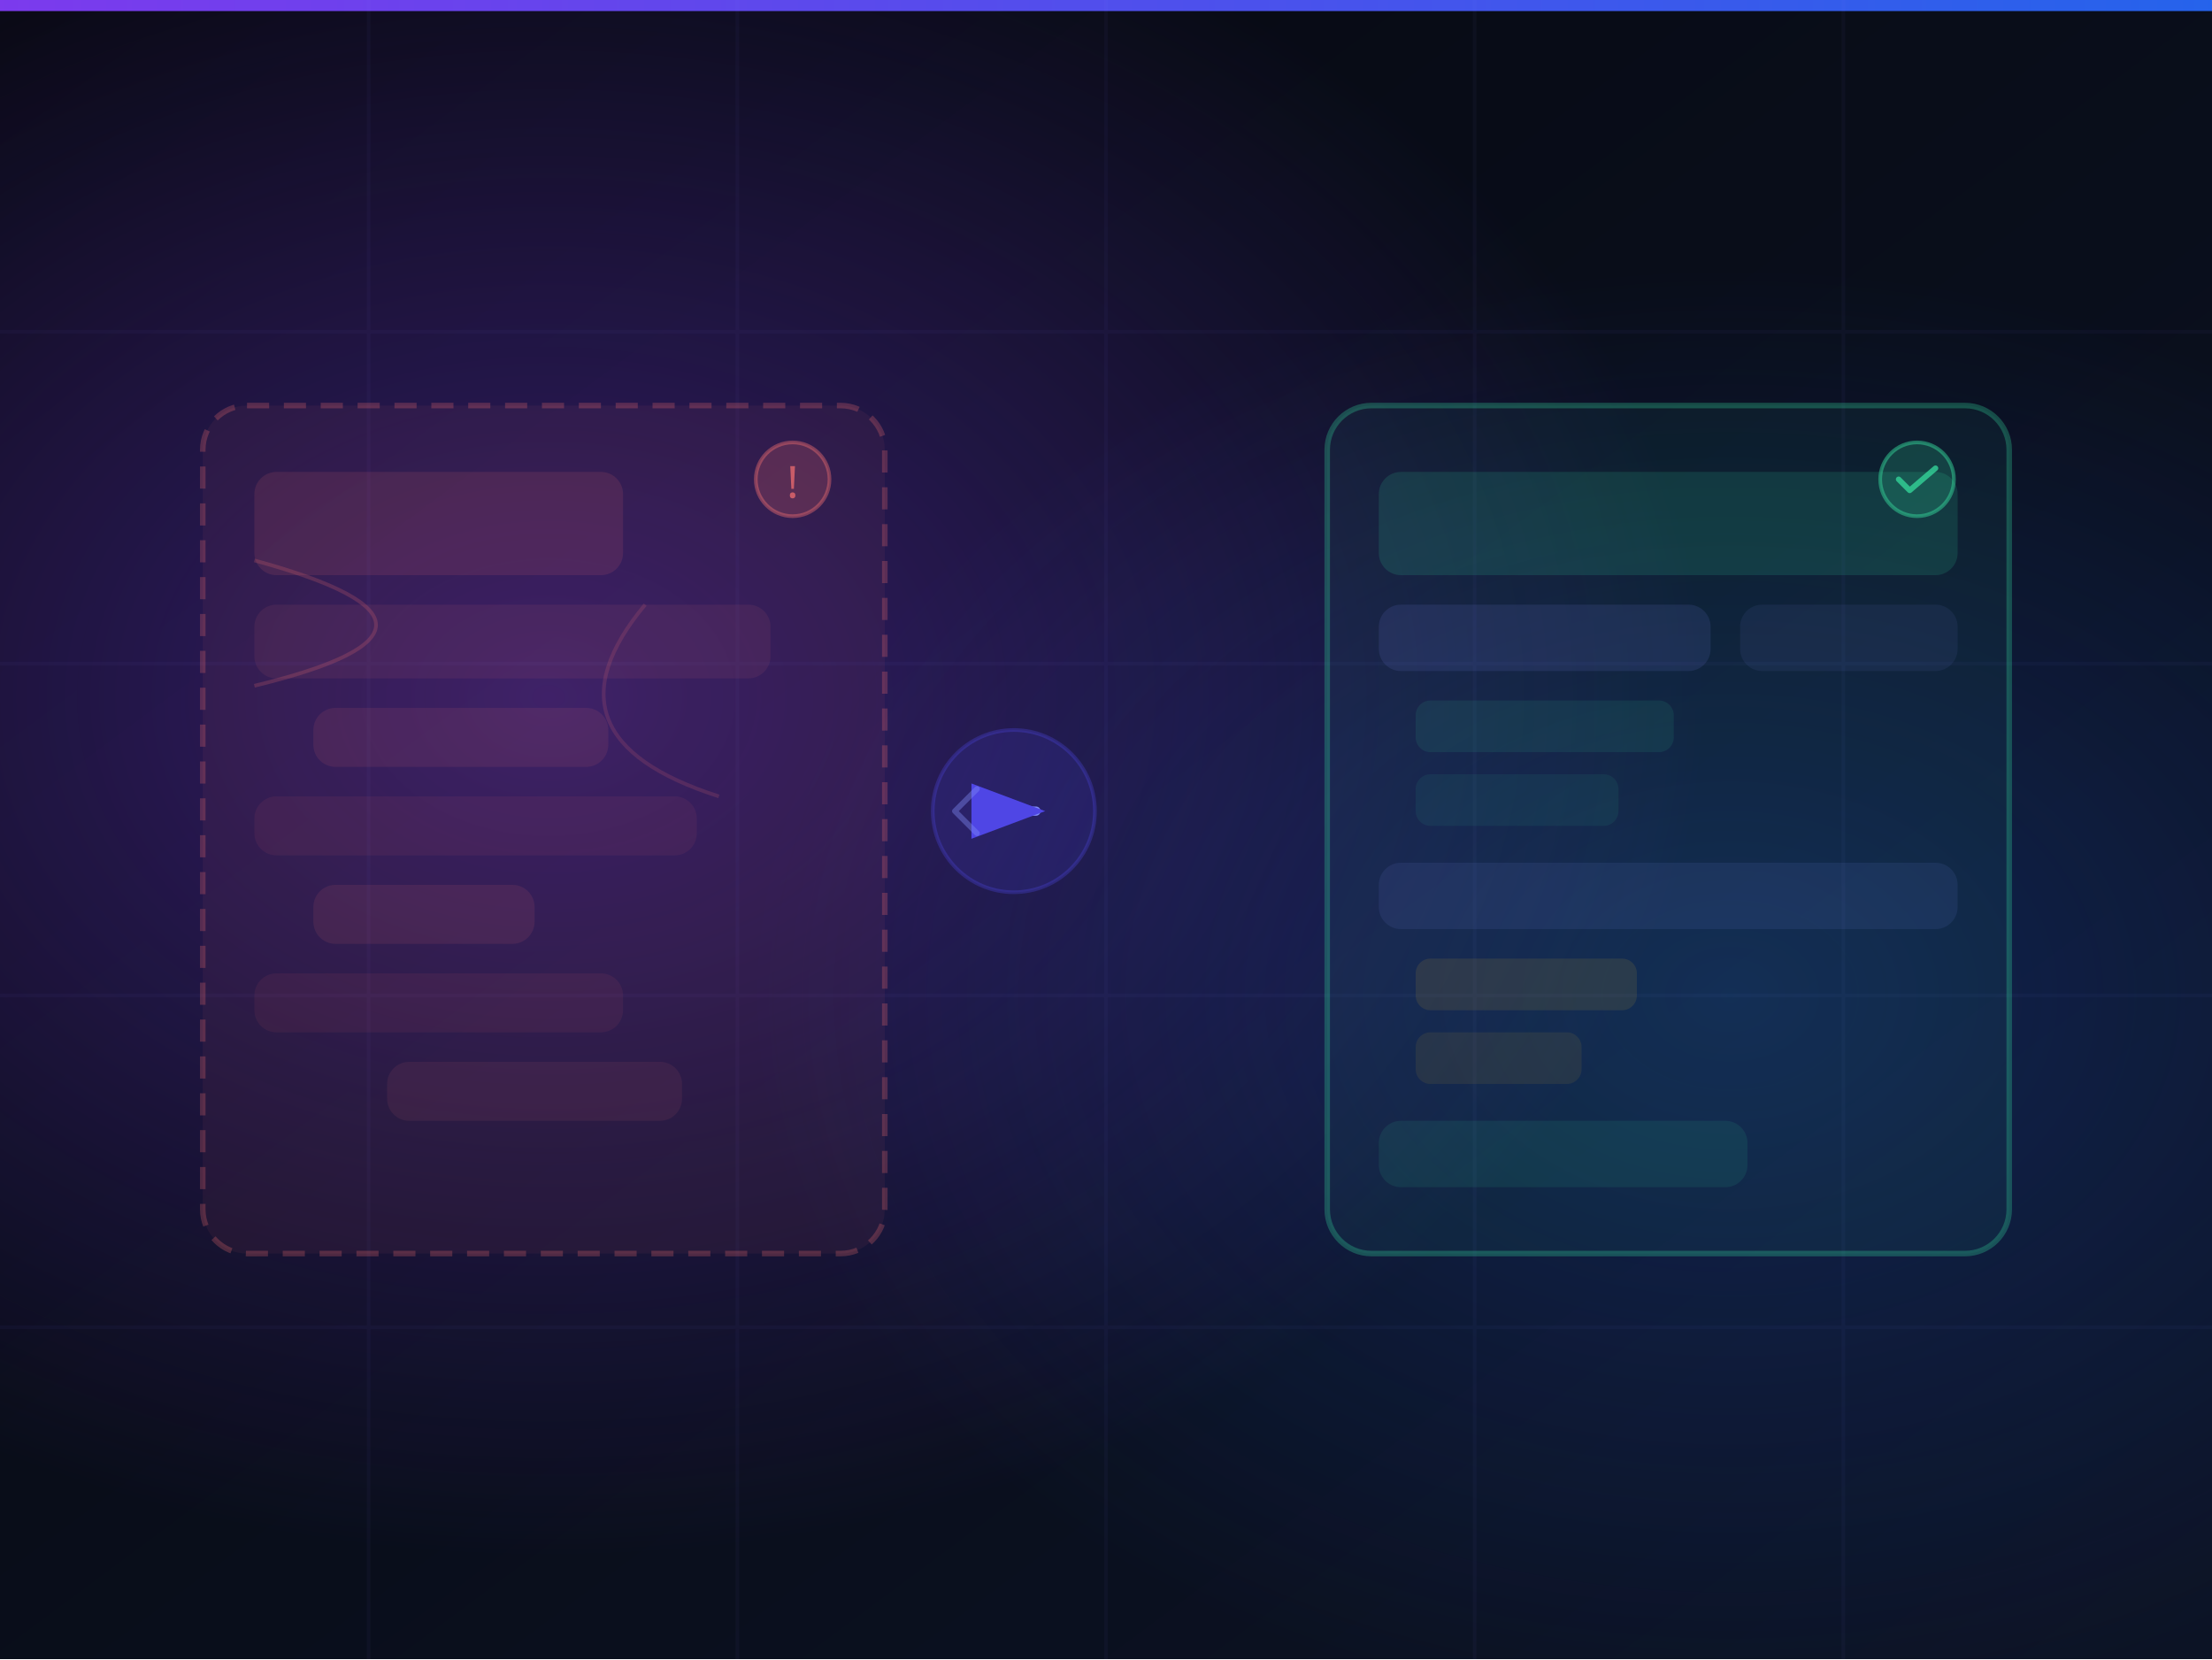
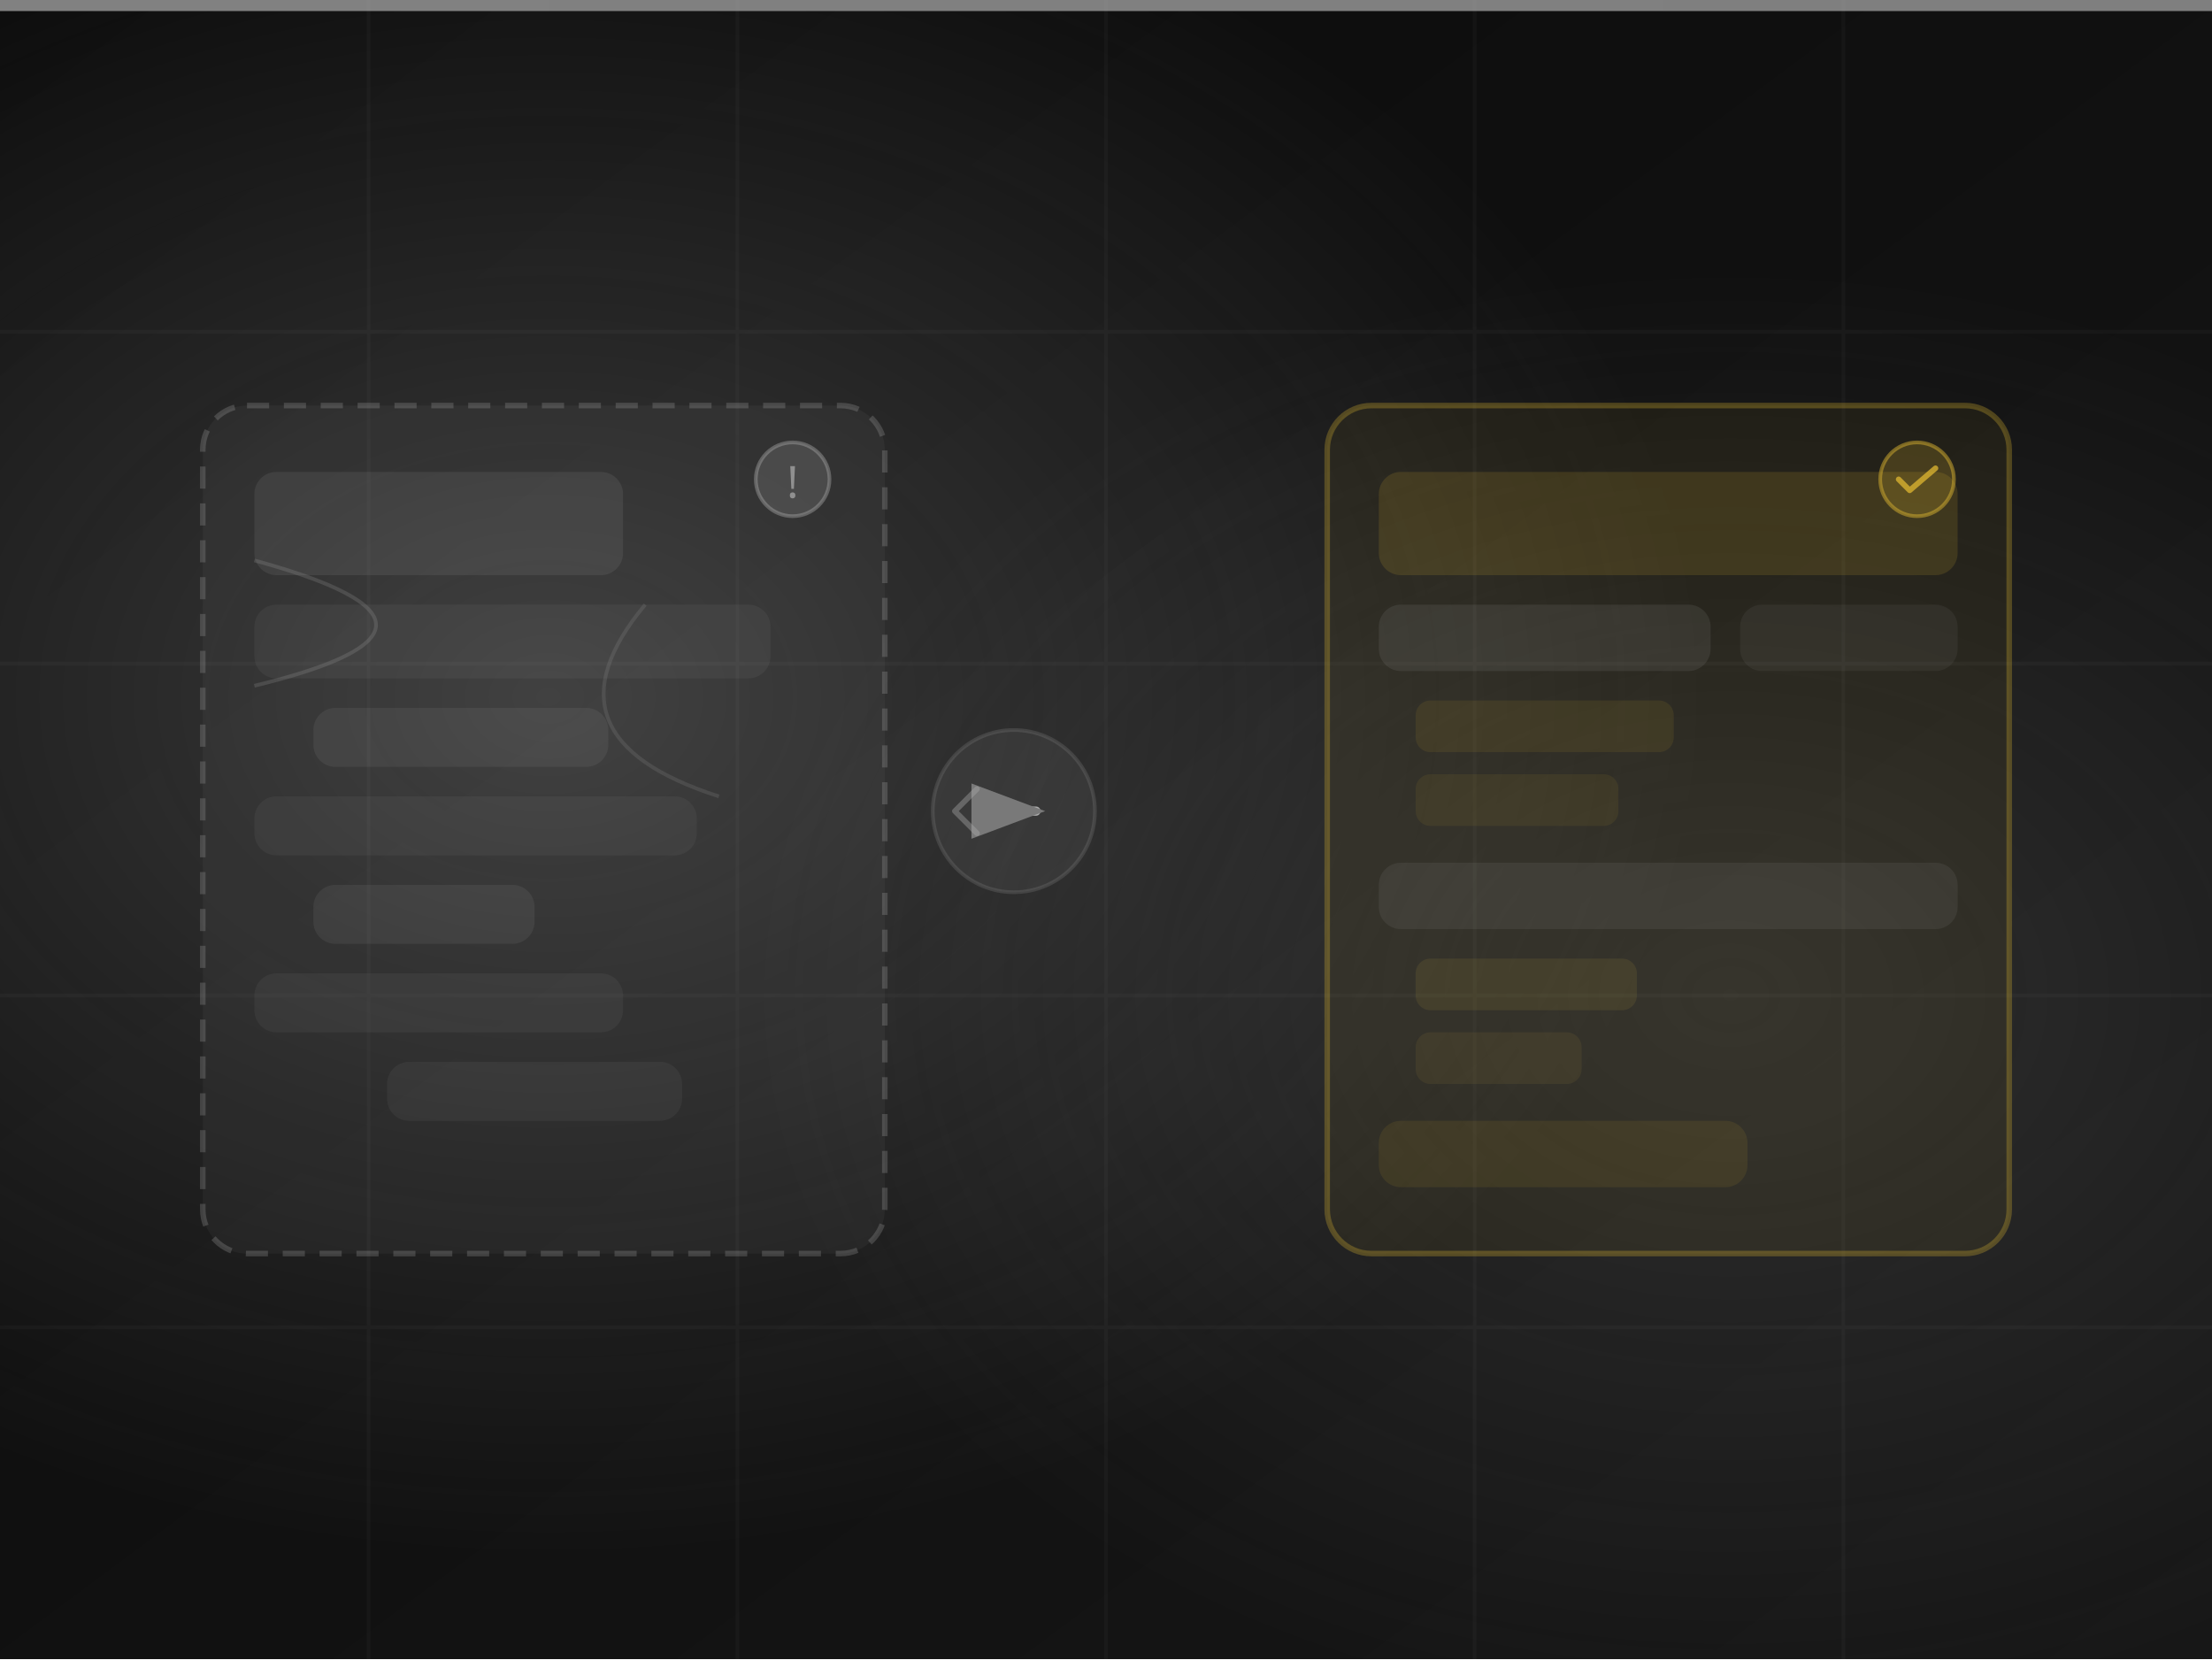
<svg xmlns="http://www.w3.org/2000/svg" width="600" height="450" viewBox="0 0 600 450">
  <defs>
    <linearGradient id="bg" x1="0%" y1="0%" x2="100%" y2="100%">
-       <stop offset="0%" stop-color="#06080f" />
-       <stop offset="100%" stop-color="#0c1325" />
+       <stop offset="0%" stop-color="#0a0a0a" />
+       <stop offset="100%" stop-color="#171717" />
    </linearGradient>
    <radialGradient id="g1" cx="25%" cy="42%" r="52%">
-       <stop offset="0%" stop-color="#7c3aed" stop-opacity="0.38" />
-       <stop offset="100%" stop-color="#7c3aed" stop-opacity="0" />
+       <stop offset="0%" stop-color="#818181" stop-opacity="0.38" />
+       <stop offset="100%" stop-color="#818181" stop-opacity="0" />
    </radialGradient>
    <radialGradient id="g2" cx="78%" cy="60%" r="44%">
-       <stop offset="0%" stop-color="#2563eb" stop-opacity="0.25" />
-       <stop offset="100%" stop-color="#2563eb" stop-opacity="0" />
+       <stop offset="0%" stop-color="#7f7f7f" stop-opacity="0.25" />
+       <stop offset="100%" stop-color="#7f7f7f" stop-opacity="0" />
    </radialGradient>
    <linearGradient id="accent" x1="0%" y1="0%" x2="100%" y2="0%">
-       <stop offset="0%" stop-color="#7c3aed" />
-       <stop offset="100%" stop-color="#2563eb" />
+       <stop offset="0%" stop-color="#818181" />
+       <stop offset="100%" stop-color="#7f7f7f" />
    </linearGradient>
    <marker id="arr" markerWidth="8" markerHeight="8" refX="7" refY="3" orient="auto">
-       <polygon points="0 0, 8 3, 0 6" fill="#4f46e5" />
+       <polygon points="0 0, 8 3, 0 6" fill="#797979" />
    </marker>
  </defs>
  <rect width="600" height="450" fill="url(#bg)" />
  <rect width="600" height="450" fill="url(#g1)" />
  <rect width="600" height="450" fill="url(#g2)" />
  <rect width="600" height="3" fill="url(#accent)" />
-   <g opacity="0.04" stroke="#818cf8" stroke-width="1">
+   <g opacity="0.04" stroke="#ababab" stroke-width="1">
    <line x1="0" y1="90" x2="600" y2="90" />
    <line x1="0" y1="180" x2="600" y2="180" />
    <line x1="0" y1="270" x2="600" y2="270" />
    <line x1="0" y1="360" x2="600" y2="360" />
    <line x1="100" y1="0" x2="100" y2="450" />
    <line x1="200" y1="0" x2="200" y2="450" />
    <line x1="300" y1="0" x2="300" y2="450" />
    <line x1="400" y1="0" x2="400" y2="450" />
    <line x1="500" y1="0" x2="500" y2="450" />
  </g>
  <g transform="translate(55, 110)">
-     <rect x="0" y="0" width="185" height="230" rx="12" fill="#f87171" fill-opacity="0.06" stroke="#f87171" stroke-opacity="0.25" stroke-width="1.5" stroke-dasharray="6,4" />
-     <rect x="14" y="18" width="100" height="28" rx="6" fill="#f87171" fill-opacity="0.12" />
-     <rect x="14" y="54" width="140" height="20" rx="6" fill="#f87171" fill-opacity="0.08" />
-     <rect x="30" y="82" width="80" height="16" rx="6" fill="#f87171" fill-opacity="0.1" />
-     <rect x="14" y="106" width="120" height="16" rx="6" fill="#f87171" fill-opacity="0.07" />
-     <rect x="30" y="130" width="60" height="16" rx="6" fill="#f87171" fill-opacity="0.1" />
-     <rect x="14" y="154" width="100" height="16" rx="6" fill="#f87171" fill-opacity="0.07" />
-     <rect x="50" y="178" width="80" height="16" rx="6" fill="#f87171" fill-opacity="0.08" />
-     <path d="M14 42 Q80 60 14 76" stroke="#f87171" stroke-opacity="0.2" stroke-width="1" fill="none" />
-     <path d="M120 54 Q90 90 140 106" stroke="#f87171" stroke-opacity="0.15" stroke-width="1" fill="none" />
-     <circle cx="160" cy="20" r="10" fill="#f87171" fill-opacity="0.2" stroke="#f87171" stroke-opacity="0.4" stroke-width="1" />
-     <text x="160" y="25" font-family="sans-serif" font-size="12" fill="#f87171" fill-opacity="0.7" text-anchor="middle">!</text>
+     <rect x="0" y="0" width="185" height="230" rx="12" fill="#aeaeae" fill-opacity="0.06" stroke="#aeaeae" stroke-opacity="0.25" stroke-width="1.5" stroke-dasharray="6,4" />
+     <rect x="14" y="18" width="100" height="28" rx="6" fill="#aeaeae" fill-opacity="0.12" />
+     <rect x="14" y="54" width="140" height="20" rx="6" fill="#aeaeae" fill-opacity="0.08" />
+     <rect x="30" y="82" width="80" height="16" rx="6" fill="#aeaeae" fill-opacity="0.1" />
+     <rect x="14" y="106" width="120" height="16" rx="6" fill="#aeaeae" fill-opacity="0.07" />
+     <rect x="30" y="130" width="60" height="16" rx="6" fill="#aeaeae" fill-opacity="0.1" />
+     <rect x="14" y="154" width="100" height="16" rx="6" fill="#aeaeae" fill-opacity="0.07" />
+     <rect x="50" y="178" width="80" height="16" rx="6" fill="#aeaeae" fill-opacity="0.08" />
+     <path d="M14 42 Q80 60 14 76" stroke="#aeaeae" stroke-opacity="0.2" stroke-width="1" fill="none" />
+     <path d="M120 54 Q90 90 140 106" stroke="#aeaeae" stroke-opacity="0.15" stroke-width="1" fill="none" />
+     <circle cx="160" cy="20" r="10" fill="#aeaeae" fill-opacity="0.2" stroke="#aeaeae" stroke-opacity="0.4" stroke-width="1" />
+     <text x="160" y="25" font-family="sans-serif" font-size="12" fill="#aeaeae" fill-opacity="0.7" text-anchor="middle">!</text>
  </g>
  <g transform="translate(275, 220)">
-     <circle cx="0" cy="0" r="22" fill="#4f46e5" fill-opacity="0.15" stroke="#4f46e5" stroke-opacity="0.3" stroke-width="1" />
-     <path d="M -8 0 L 6 0" stroke="#818cf8" stroke-width="2.5" stroke-linecap="round" marker-end="url(#arr)" />
-     <path d="M -10 -6 L -16 0 L -10 6" stroke="#818cf8" stroke-width="1.5" stroke-linecap="round" stroke-linejoin="round" fill="none" opacity="0.4" />
+     <circle cx="0" cy="0" r="22" fill="#797979" fill-opacity="0.15" stroke="#797979" stroke-opacity="0.3" stroke-width="1" />
+     <path d="M -8 0 L 6 0" stroke="#ababab" stroke-width="2.5" stroke-linecap="round" marker-end="url(#arr)" />
+     <path d="M -10 -6 L -16 0 L -10 6" stroke="#ababab" stroke-width="1.5" stroke-linecap="round" stroke-linejoin="round" fill="none" opacity="0.4" />
  </g>
  <g transform="translate(360, 110)">
-     <rect x="0" y="0" width="185" height="230" rx="12" fill="#34d399" fill-opacity="0.06" stroke="#34d399" stroke-opacity="0.3" stroke-width="1.5" />
-     <rect x="14" y="18" width="157" height="28" rx="6" fill="#34d399" fill-opacity="0.15" />
-     <rect x="14" y="54" width="90" height="18" rx="6" fill="#818cf8" fill-opacity="0.12" />
-     <rect x="112" y="54" width="59" height="18" rx="6" fill="#818cf8" fill-opacity="0.08" />
-     <rect x="24" y="80" width="70" height="14" rx="4" fill="#34d399" fill-opacity="0.1" />
-     <rect x="24" y="100" width="55" height="14" rx="4" fill="#34d399" fill-opacity="0.08" />
-     <rect x="14" y="124" width="157" height="18" rx="6" fill="#818cf8" fill-opacity="0.1" />
-     <rect x="24" y="150" width="60" height="14" rx="4" fill="#fbbf24" fill-opacity="0.1" />
-     <rect x="24" y="170" width="45" height="14" rx="4" fill="#fbbf24" fill-opacity="0.08" />
-     <rect x="14" y="194" width="100" height="18" rx="6" fill="#34d399" fill-opacity="0.1" />
-     <circle cx="160" cy="20" r="10" fill="#34d399" fill-opacity="0.2" stroke="#34d399" stroke-opacity="0.5" stroke-width="1" />
-     <path d="M155 20 L158 23 L165 17" stroke="#34d399" stroke-opacity="0.8" stroke-width="1.5" stroke-linecap="round" stroke-linejoin="round" fill="none" />
+     <rect x="0" y="0" width="185" height="230" rx="12" fill="#d7b030" fill-opacity="0.06" stroke="#d7b030" stroke-opacity="0.3" stroke-width="1.5" />
+     <rect x="14" y="18" width="157" height="28" rx="6" fill="#d7b030" fill-opacity="0.15" />
+     <rect x="14" y="54" width="90" height="18" rx="6" fill="#ababab" fill-opacity="0.12" />
+     <rect x="112" y="54" width="59" height="18" rx="6" fill="#ababab" fill-opacity="0.08" />
+     <rect x="24" y="80" width="70" height="14" rx="4" fill="#d7b030" fill-opacity="0.1" />
+     <rect x="24" y="100" width="55" height="14" rx="4" fill="#d7b030" fill-opacity="0.08" />
+     <rect x="14" y="124" width="157" height="18" rx="6" fill="#ababab" fill-opacity="0.1" />
+     <rect x="24" y="150" width="60" height="14" rx="4" fill="#dbb844" fill-opacity="0.1" />
+     <rect x="24" y="170" width="45" height="14" rx="4" fill="#dbb844" fill-opacity="0.08" />
+     <rect x="14" y="194" width="100" height="18" rx="6" fill="#d7b030" fill-opacity="0.1" />
+     <circle cx="160" cy="20" r="10" fill="#d7b030" fill-opacity="0.2" stroke="#d7b030" stroke-opacity="0.5" stroke-width="1" />
+     <path d="M155 20 L158 23 L165 17" stroke="#d7b030" stroke-opacity="0.8" stroke-width="1.5" stroke-linecap="round" stroke-linejoin="round" fill="none" />
  </g>
</svg>
